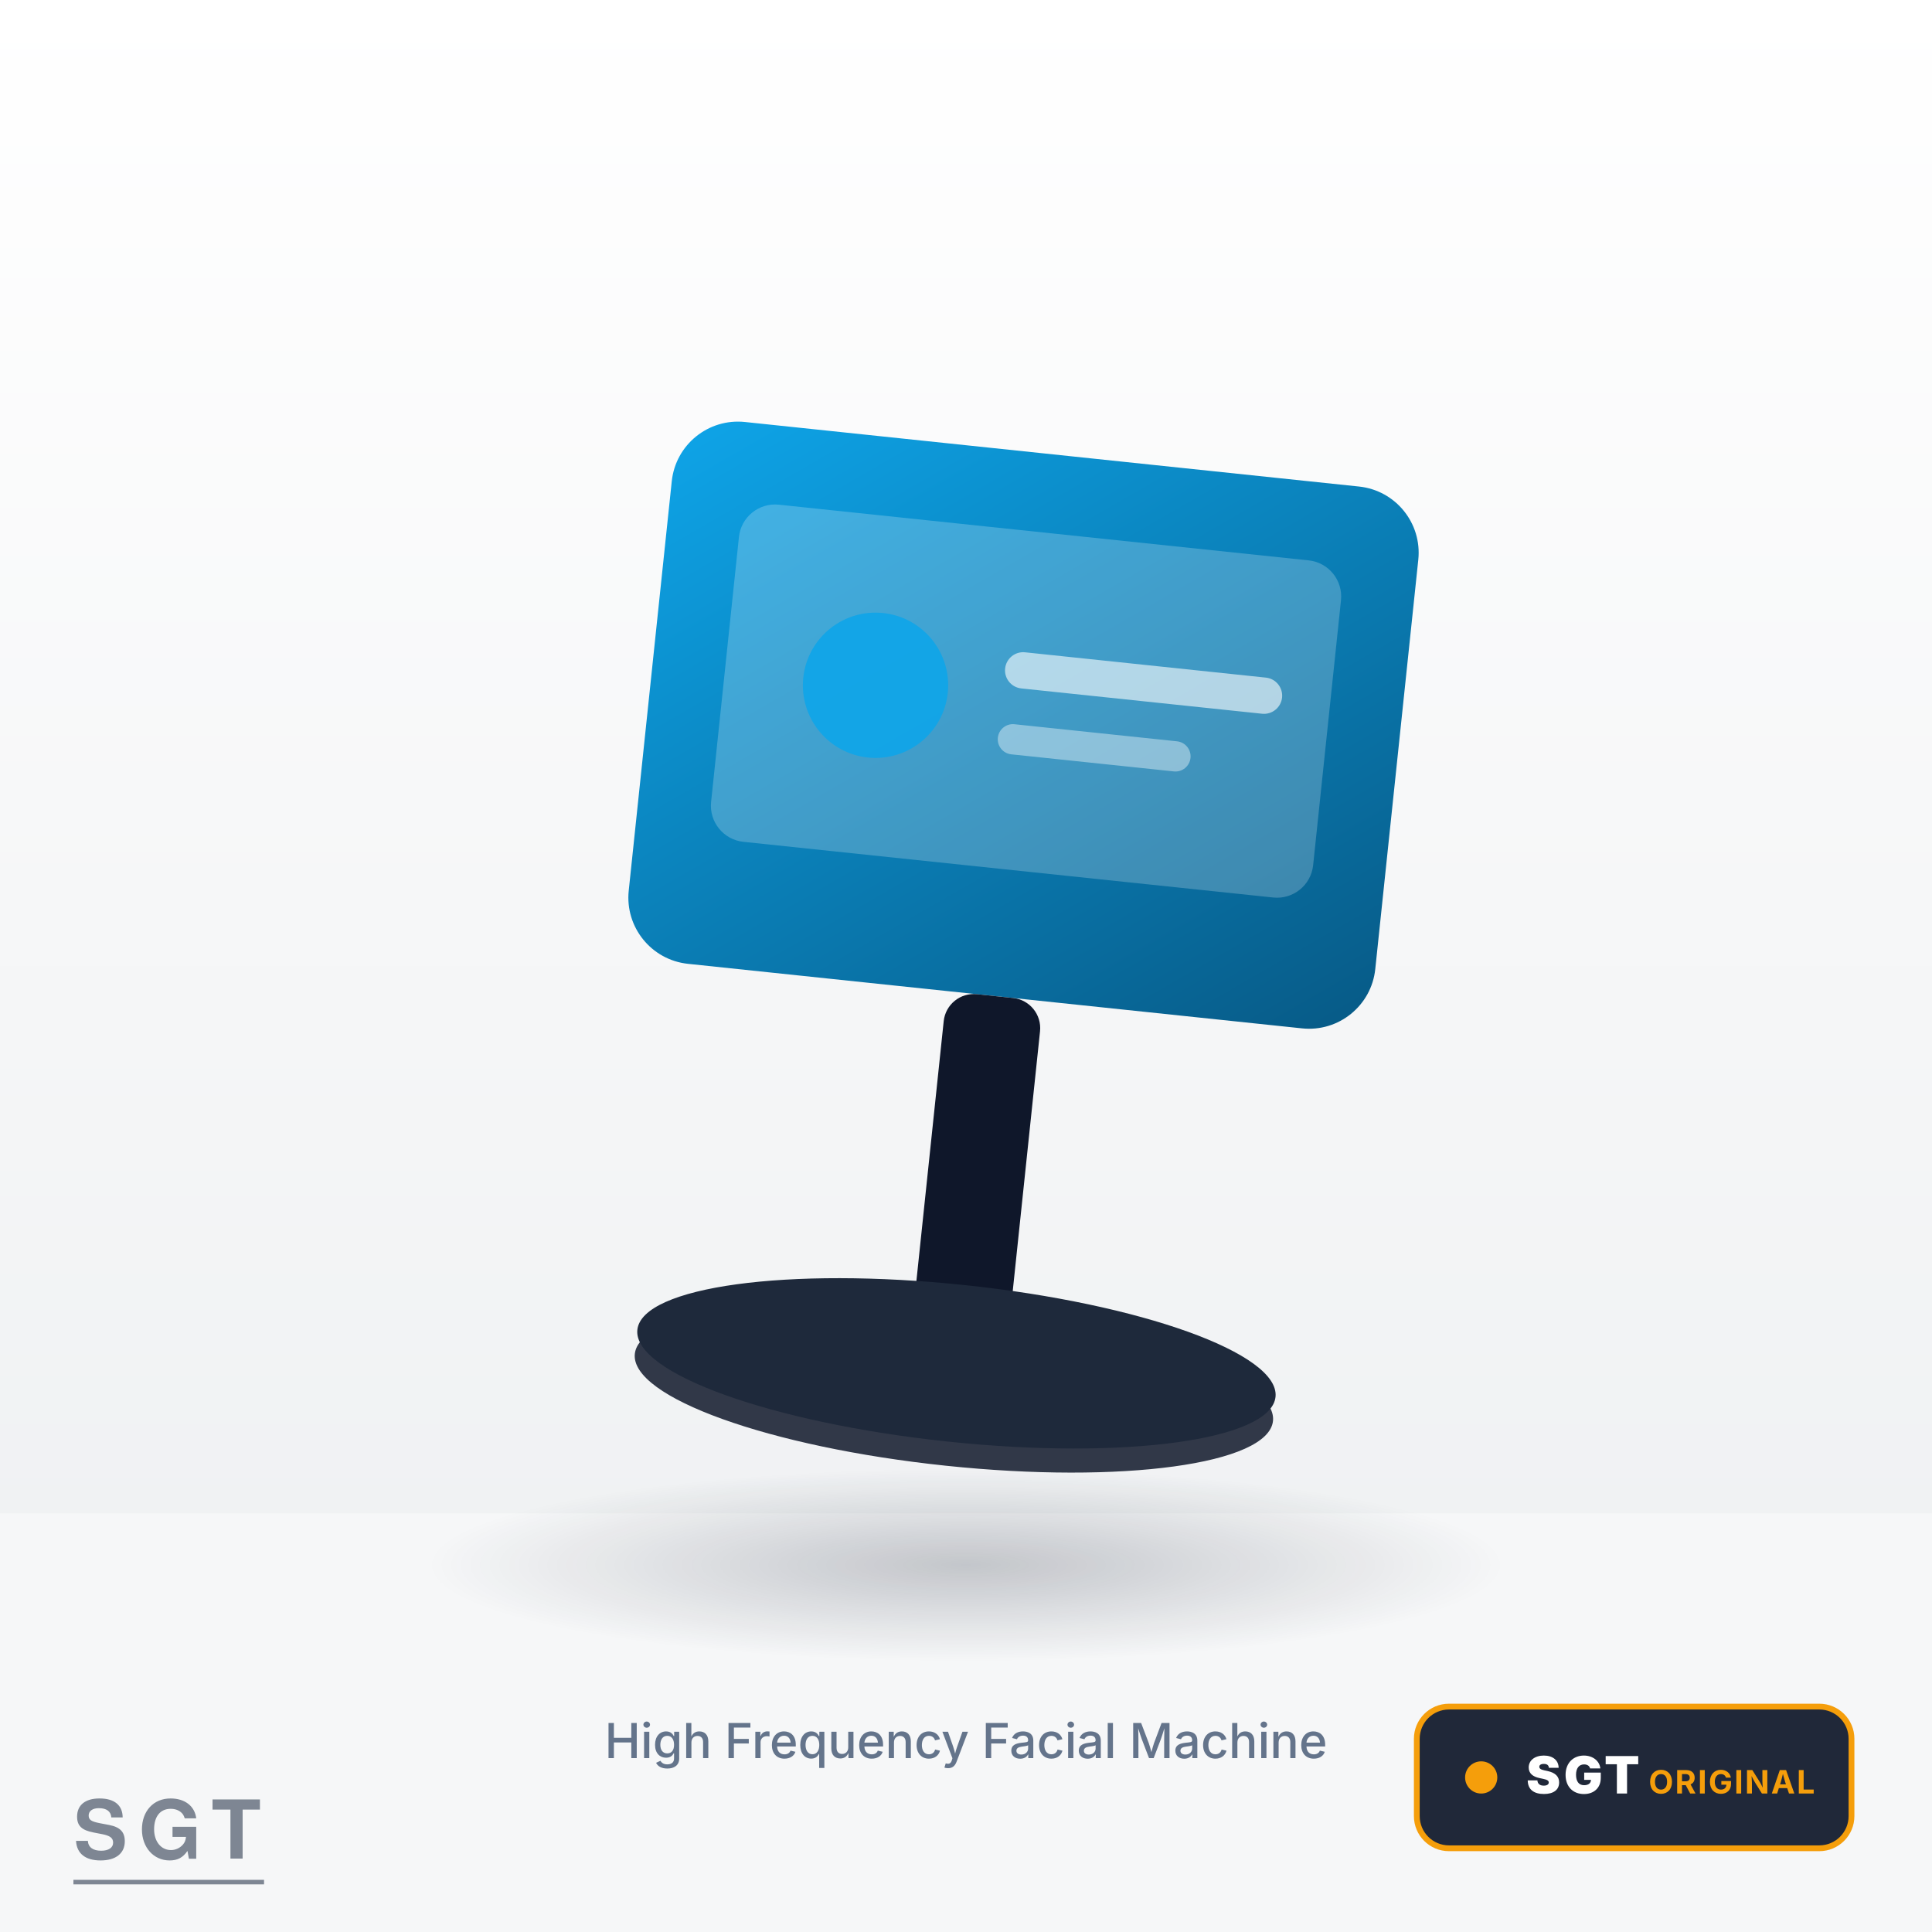
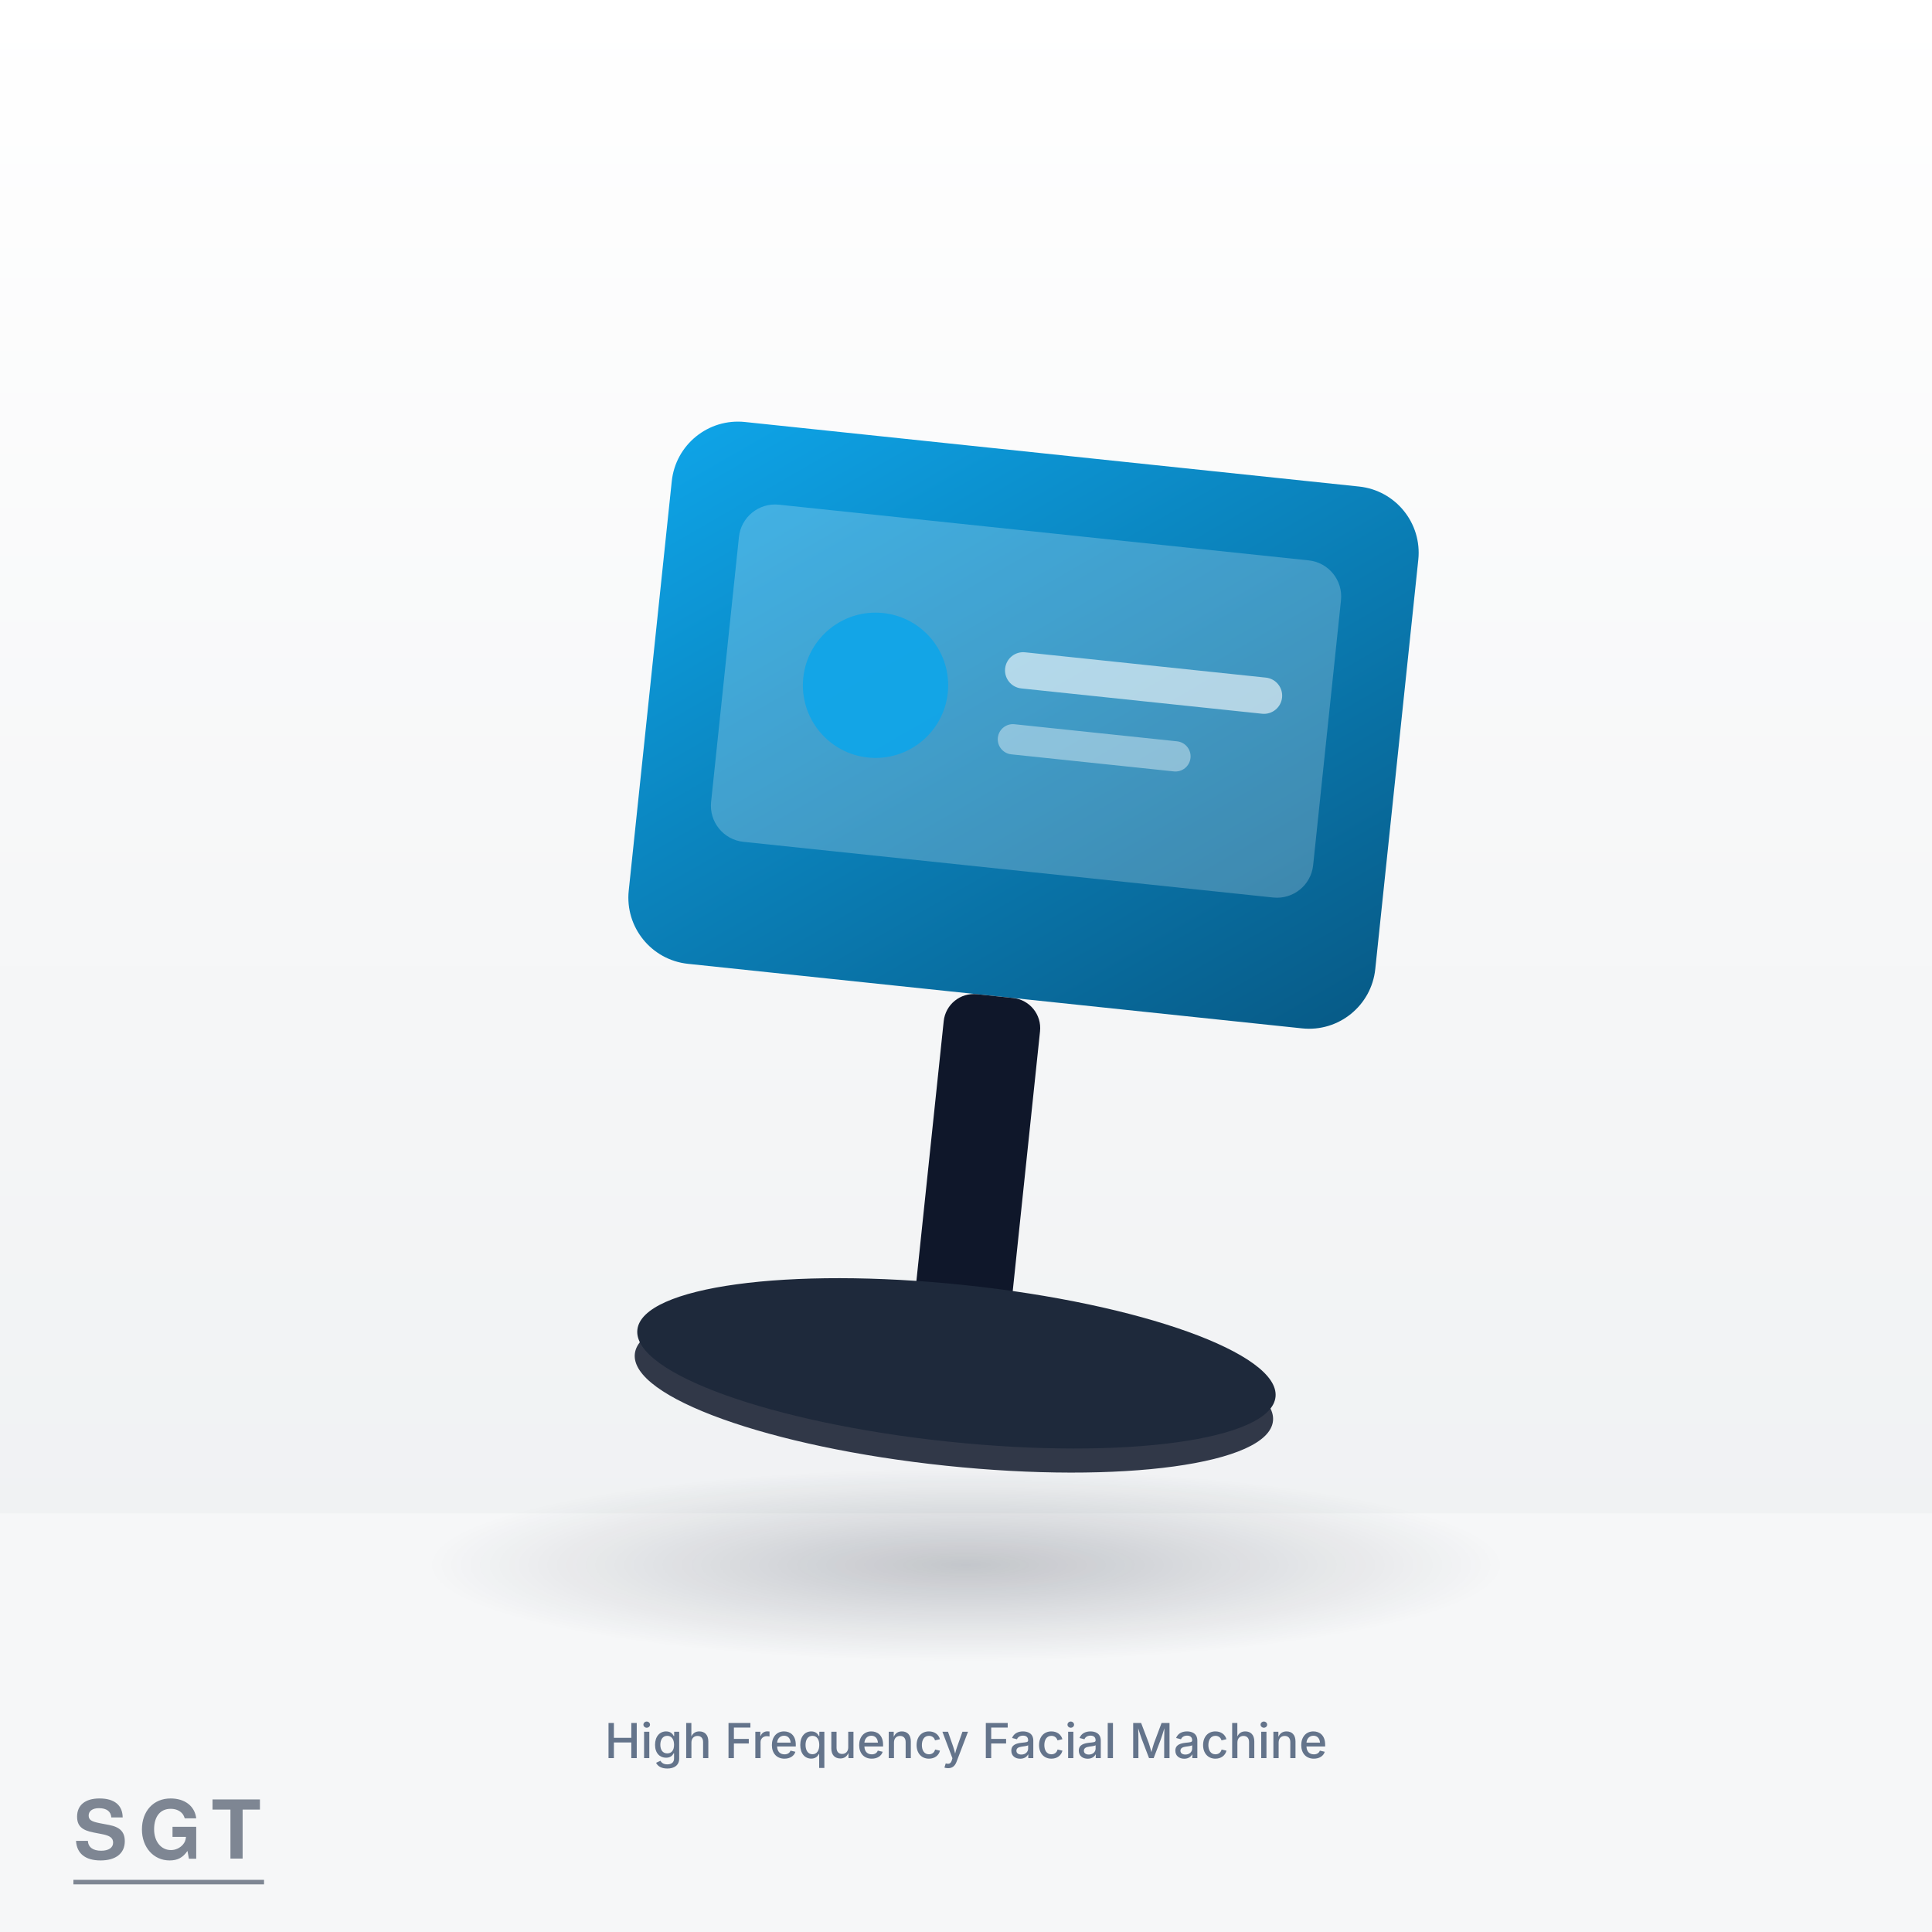
<svg xmlns="http://www.w3.org/2000/svg" viewBox="0 0 600 600" width="600" height="600" role="img" aria-label="High Frequency Facial Machine — Professional Equipment">
  <defs>
    <linearGradient id="bg" x1="0" y1="0" x2="0" y2="1">
      <stop offset="0%" stop-color="#ffffff" />
      <stop offset="100%" stop-color="#eceef0" />
    </linearGradient>
    <linearGradient id="body" x1="0" y1="0" x2="1" y2="1">
      <stop offset="0%" stop-color="#0ea5e9" />
      <stop offset="100%" stop-color="#075985" />
    </linearGradient>
    <linearGradient id="stroke" x1="0" y1="0" x2="1" y2="1">
      <stop offset="0%" stop-color="#0ea5e9" />
      <stop offset="100%" stop-color="#075985" />
    </linearGradient>
    <radialGradient id="shadow" cx="50%" cy="50%">
      <stop offset="0%" stop-color="#0f172a" stop-opacity="0.22" />
      <stop offset="100%" stop-color="#0f172a" stop-opacity="0" />
    </radialGradient>
  </defs>
  <rect width="600" height="600" fill="url(#bg)" />
  <rect y="470" width="600" height="130" fill="#f6f7f8" />
  <ellipse cx="300" cy="486" rx="168" ry="30" fill="url(#shadow)" />
  <g transform="translate(310 300) rotate(6) scale(0.94) translate(-300 -300)">
    <rect x="176" y="130" width="248" height="180" rx="22" fill="url(#body)" />
    <rect x="200" y="156" width="200" height="112" rx="12" fill="#ffffff" opacity="0.22" />
    <circle cx="250" cy="212" r="24" fill="#0ea5e9" opacity="0.9" />
    <rect x="292" y="196" width="92" height="12" rx="6" fill="#ffffff" opacity="0.6" />
    <rect x="292" y="220" width="64" height="10" rx="5" fill="#ffffff" opacity="0.4" />
    <rect x="284" y="310" width="32" height="112" rx="10" fill="#0f172a" />
    <ellipse cx="300" cy="440" rx="106" ry="26" fill="#0f172a" opacity="0.85" />
    <ellipse cx="300" cy="432" rx="106" ry="26" fill="#1e293b" />
  </g>
  <text x="300" y="546" font-family="ui-sans-serif,system-ui,-apple-system,sans-serif" font-size="15" font-weight="500" fill="#64748b" text-anchor="middle">High Frequency Facial Machine</text>
  <g id="sgt-mark" opacity="0.62">
    <text x="22.8" y="577.2" fill="#334155" font-family="Helvetica Neue, Helvetica, Arial, sans-serif" font-size="25.2" font-weight="600" letter-spacing="3.53">SGT</text>
    <rect x="22.8" y="583.8" width="59.2" height="1.4" fill="#334155" />
  </g>
-   <g id="sgt-brand-tag" transform="translate(440, 530)">
-     <rect x="0" y="0" width="135" height="44" rx="10" fill="#0f172a" fill-opacity="0.92" stroke="#f59e0b" stroke-width="1.8" />
-     <circle cx="20" cy="22" r="5" fill="#f59e0b" />
-     <text x="34" y="27" font-family="system-ui, -apple-system, sans-serif" font-weight="900" font-size="16" fill="#ffffff" letter-spacing="1">SGT</text>
-     <text x="72" y="27" font-family="system-ui, -apple-system, sans-serif" font-weight="700" font-size="10" fill="#f59e0b" letter-spacing="0.5">ORIGINAL</text>
-   </g>
</svg>
